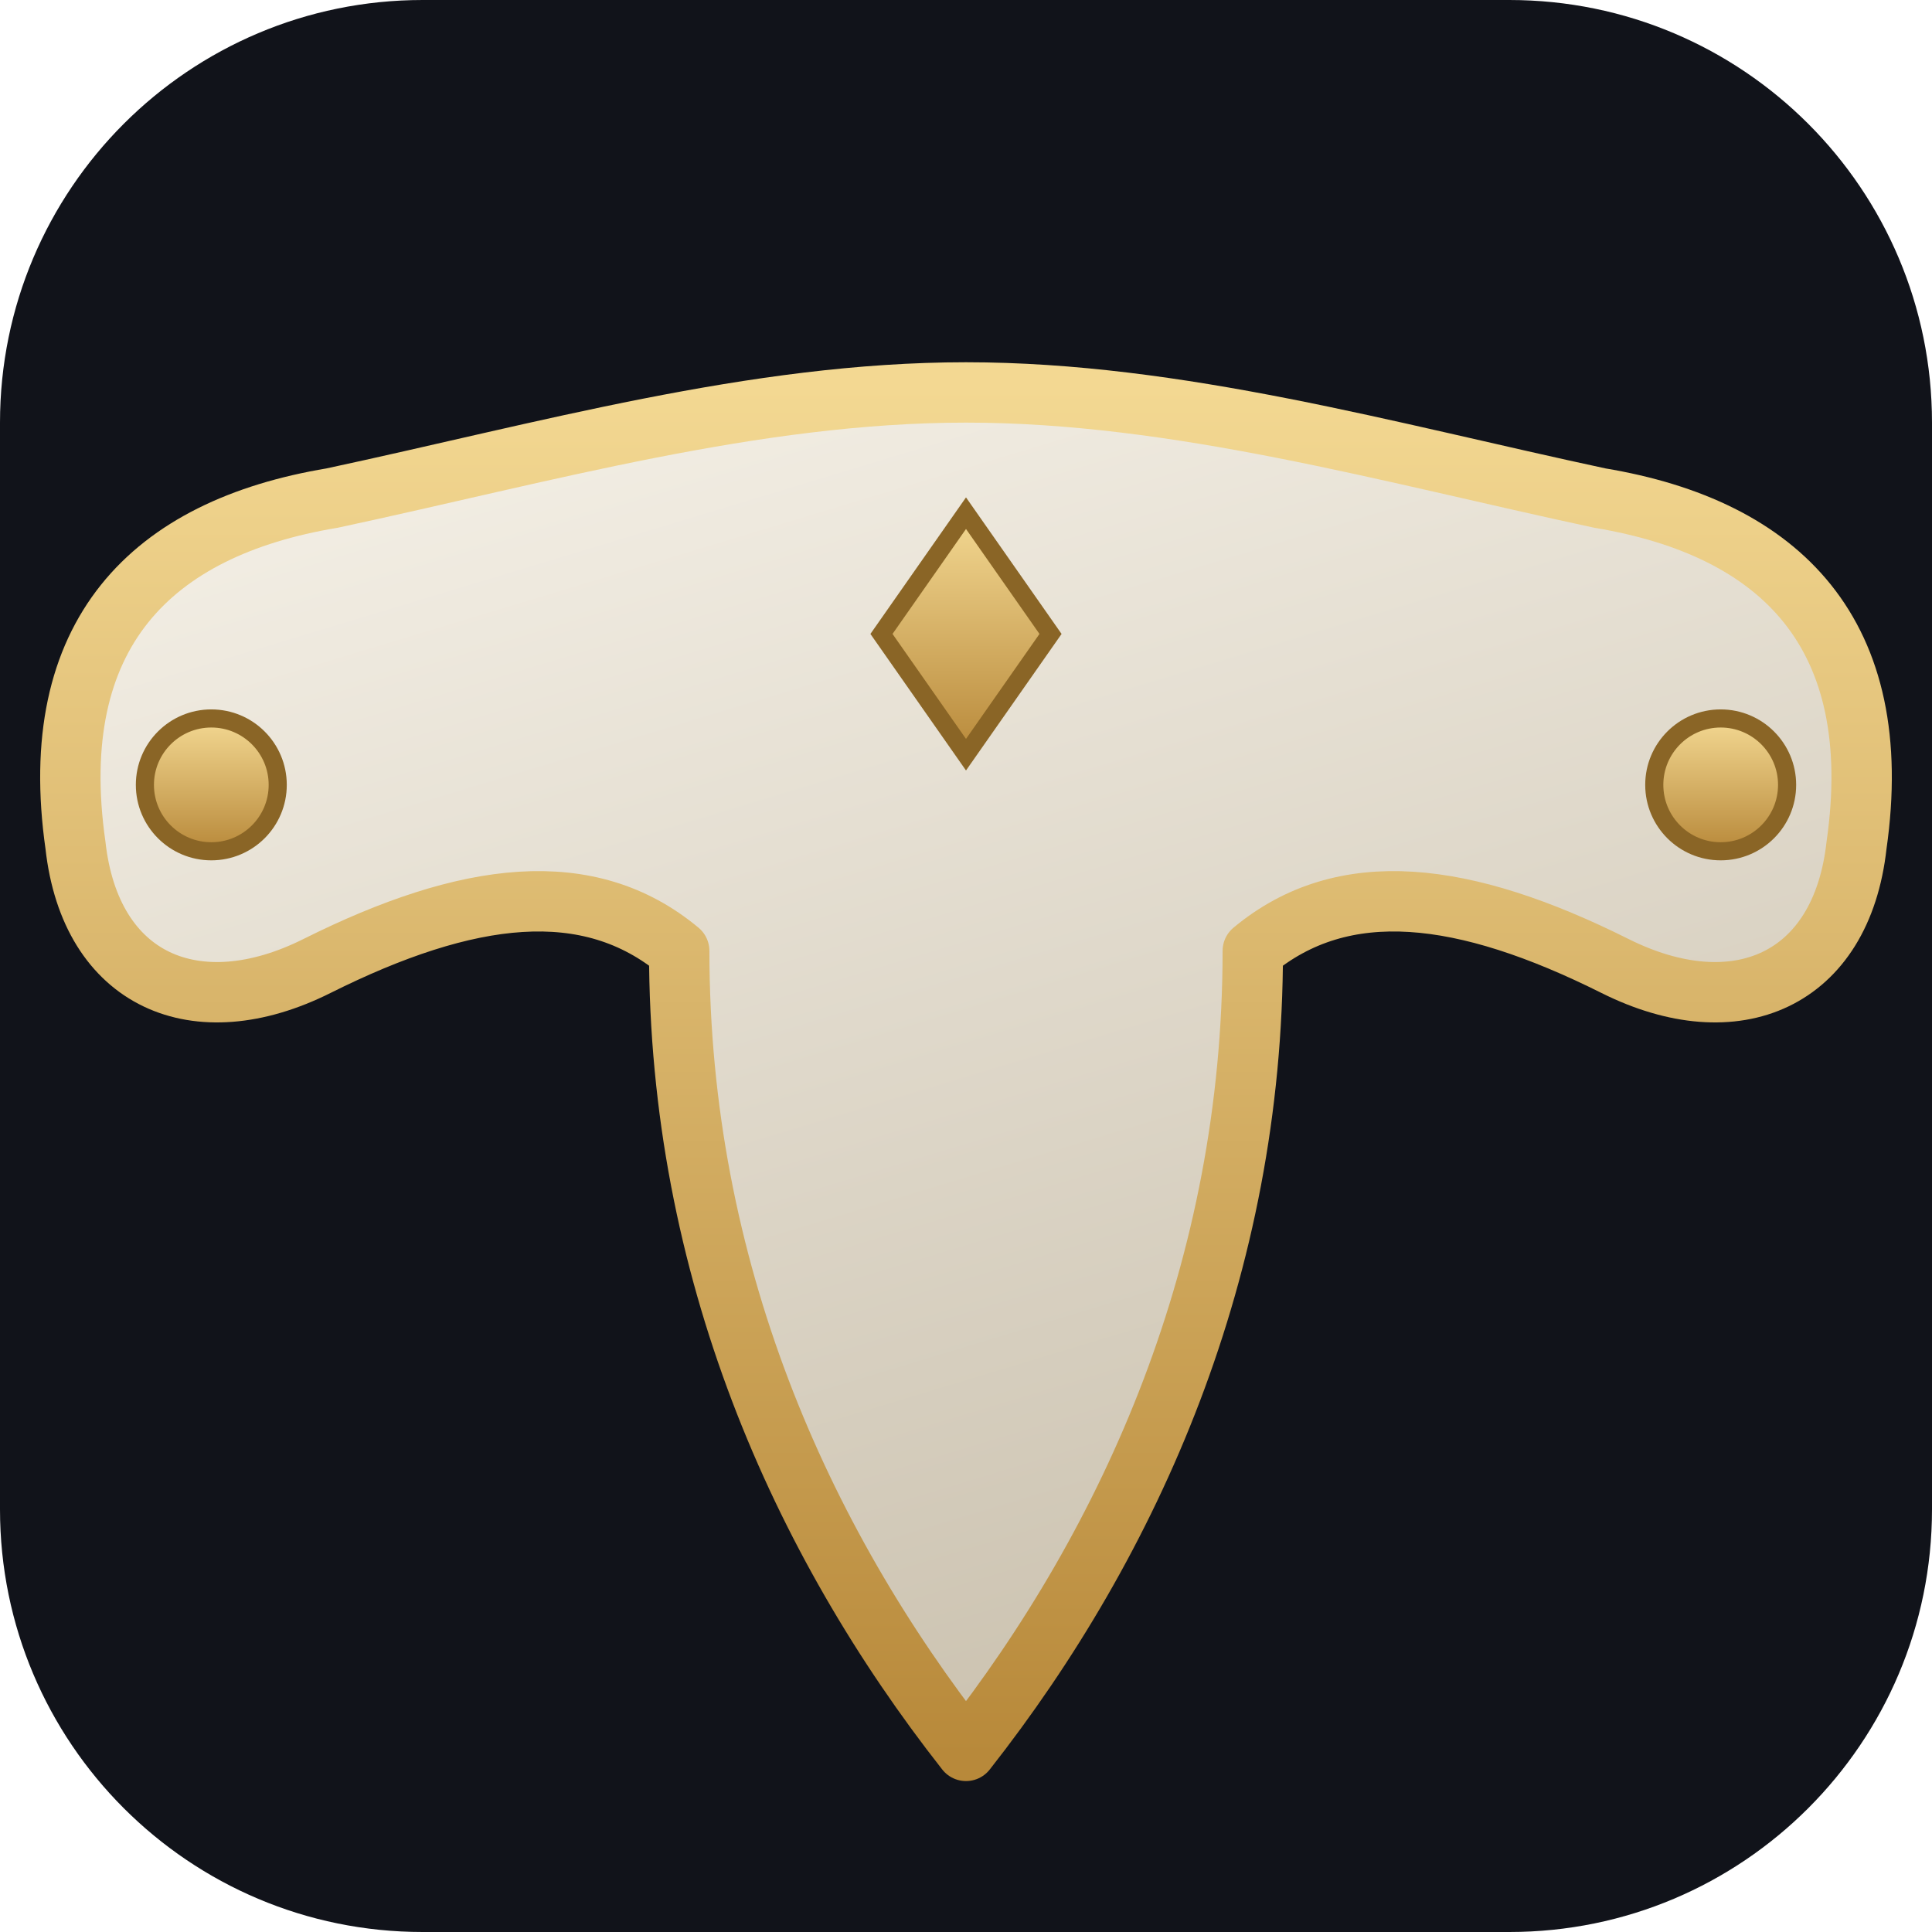
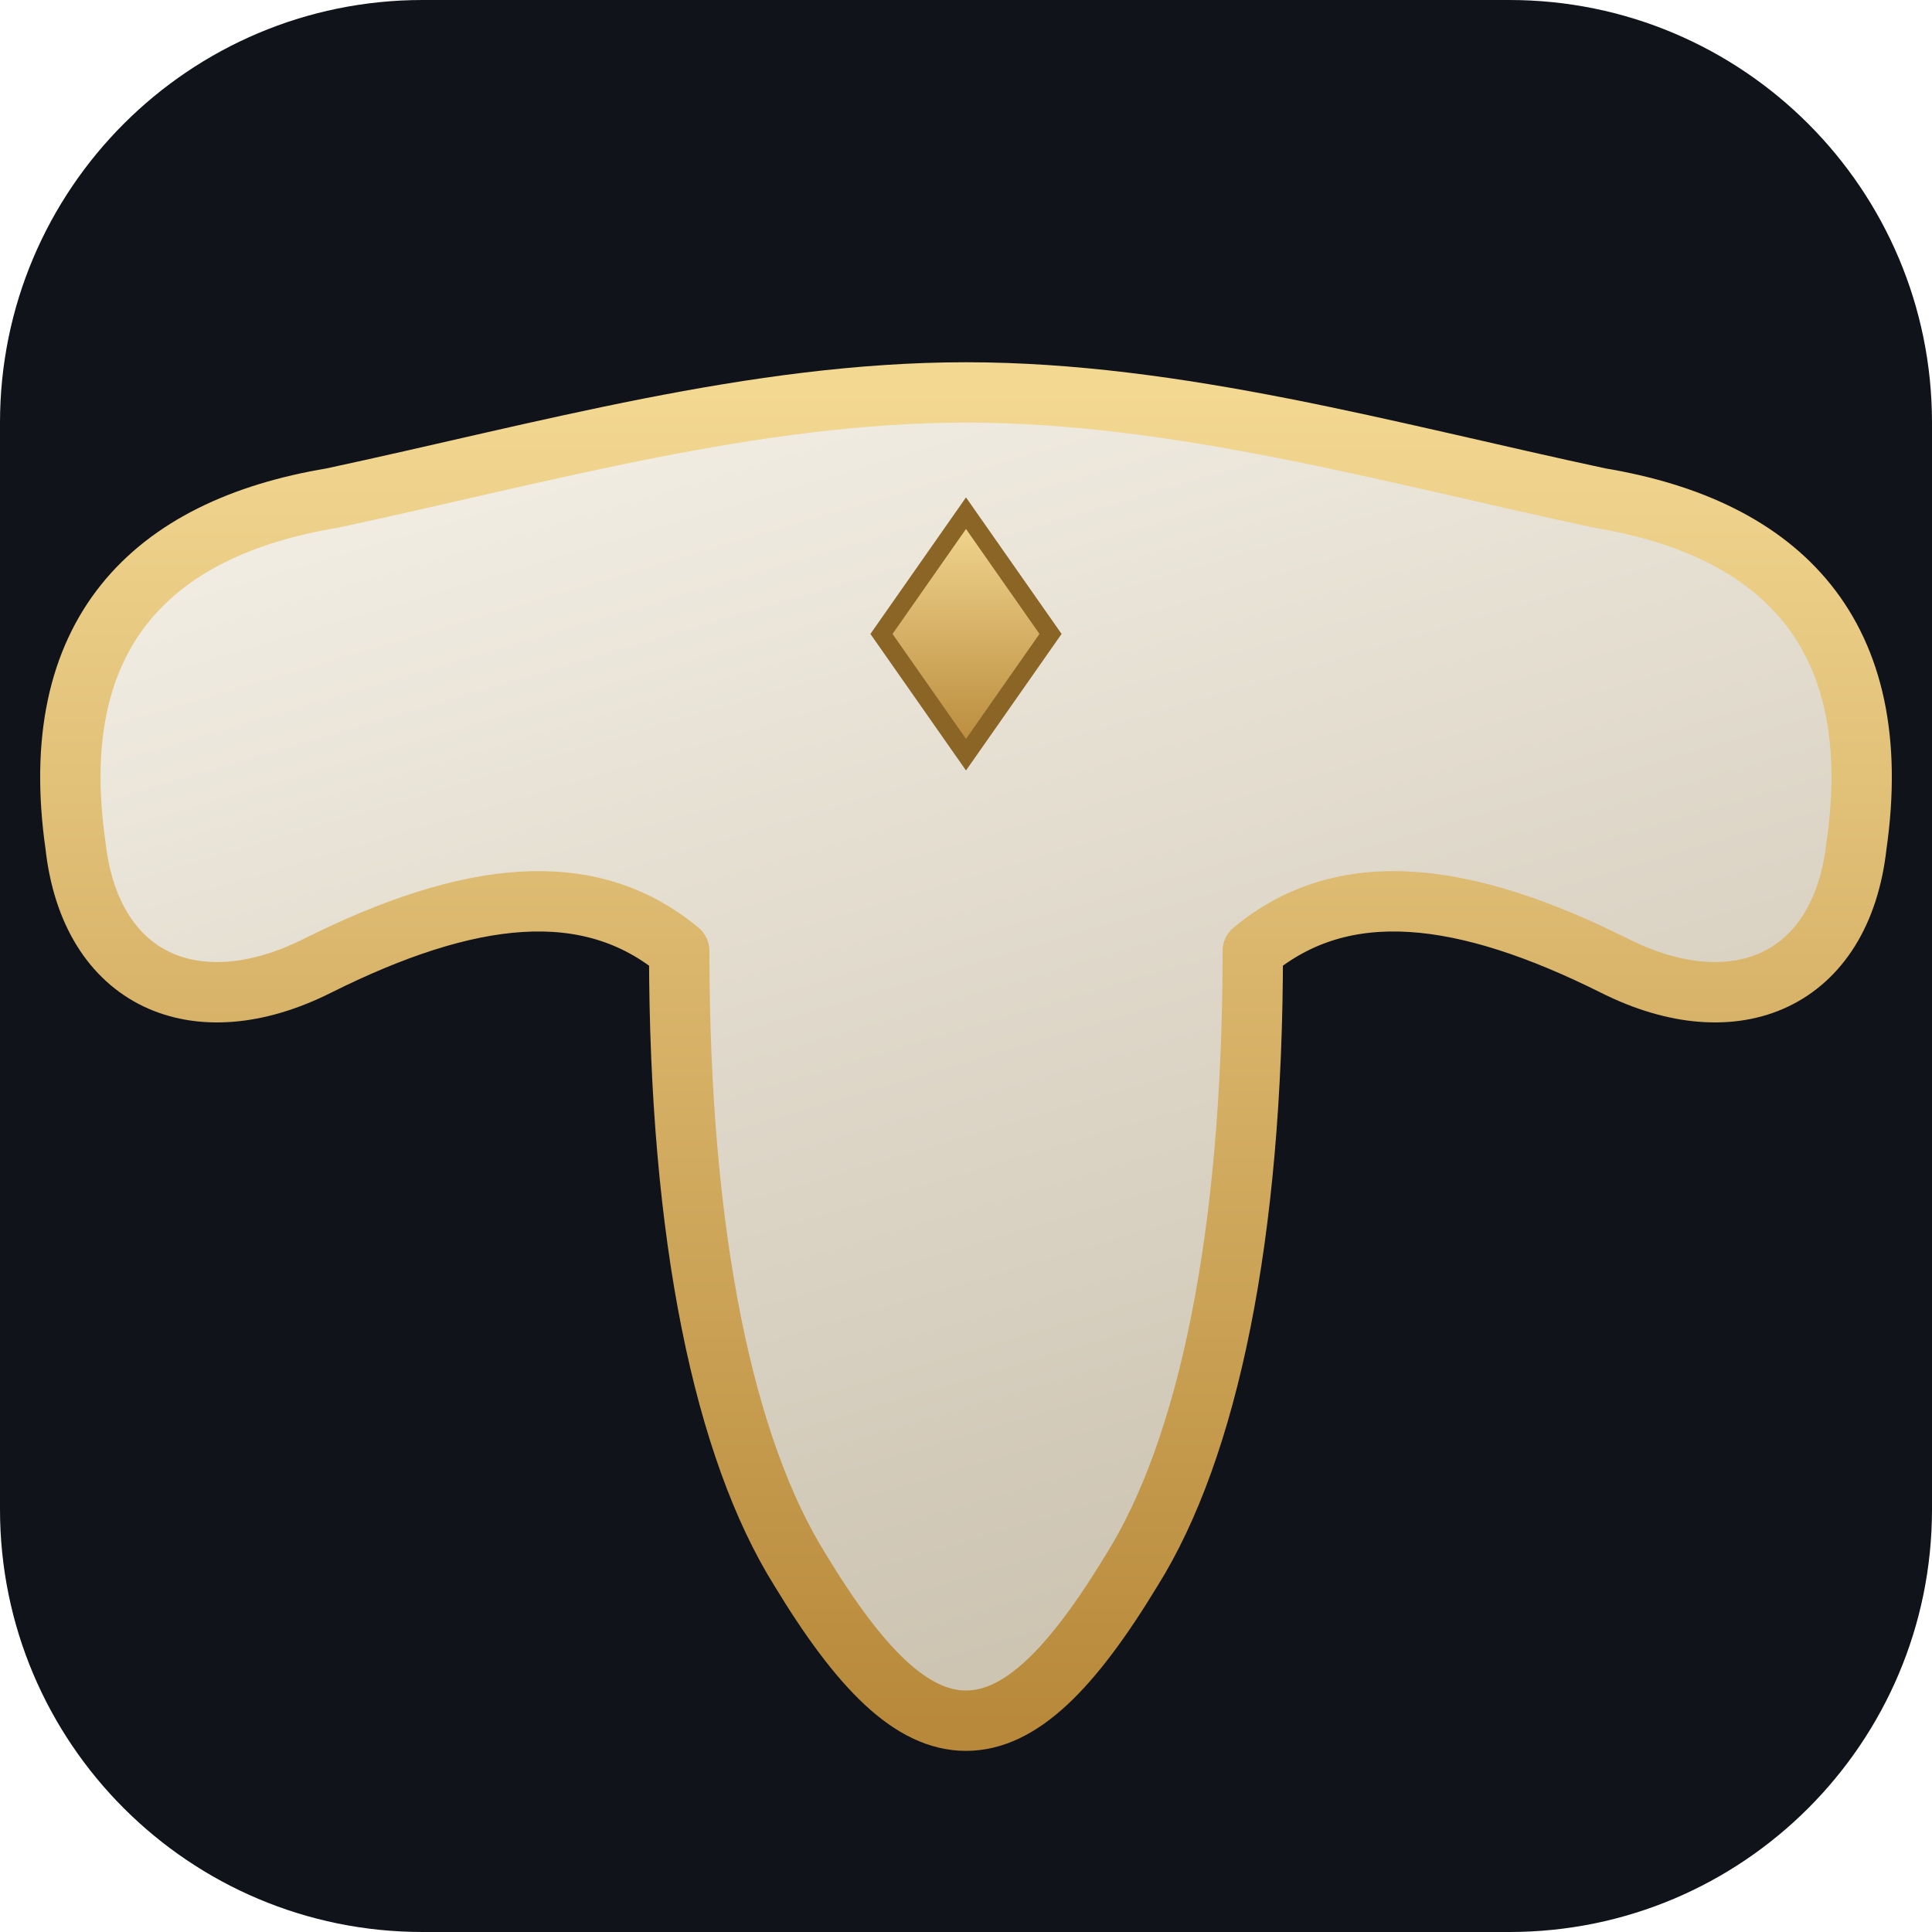
<svg xmlns="http://www.w3.org/2000/svg" viewBox="0 0 64 64">
  <defs>
    <linearGradient id="gold" x1="0" y1="0" x2="0" y2="1">
      <stop offset="0" stop-color="#f3d892" />
      <stop offset="1" stop-color="#b8893a" />
    </linearGradient>
    <linearGradient id="ivory" x1="0" y1="0" x2="0.4" y2="1">
      <stop offset="0" stop-color="#f7f3ea" />
      <stop offset="1" stop-color="#cdc4b2" />
    </linearGradient>
  </defs>
  <rect width="64" height="64" rx="14" fill="#11131a" />
-   <path d="M2.5 28            C1.5 21 5 17.5 11 16.5            C18 15 25 13 32 13            C39 13 46 15 53 16.5            C59 17.5 62.5 21 61.5 28            C61 32.5 57.5 34 53.5 32            C48.5 29.5 44.5 29 41.5 31.5            C41.5 42 37.5 51 32 58            C26.5 51 22.5 42 22.5 31.5            C19.5 29 15.5 29.5 10.5 32            C6.5 34 3 32.5 2.5 28 Z" fill="url(#ivory)" stroke="url(#gold)" stroke-width="2" stroke-linejoin="round" />
-   <circle cx="7" cy="26" r="2.2" fill="url(#gold)" stroke="#8a6526" stroke-width="0.6" />
-   <circle cx="57" cy="26" r="2.2" fill="url(#gold)" stroke="#8a6526" stroke-width="0.6" />
-   <path d="M32 26 L32 54" stroke="url(#gold)" stroke-width="1.4" stroke-linecap="round" />
+   <path d="M2.5 28            C1.5 21 5 17.5 11 16.5            C18 15 25 13 32 13            C39 13 46 15 53 16.5            C59 17.5 62.5 21 61.5 28            C61 32.5 57.5 34 53.5 32            C48.5 29.5 44.5 29 41.5 31.5            C41.5 41 40 48 37.5 52            C35.5 55.3 33.8 57 32 57            C30.2 57 28.5 55.3 26.5 52            C24 48 22.5 41 22.5 31.5            C19.5 29 15.5 29.5 10.5 32            C6.5 34 3 32.5 2.5 28 Z" fill="url(#ivory)" stroke="url(#gold)" stroke-width="2" stroke-linejoin="round" />
  <path d="M32 17 L34.8 21 L32 25 L29.2 21 Z" fill="url(#gold)" stroke="#8a6526" stroke-width="0.6" />
</svg>
